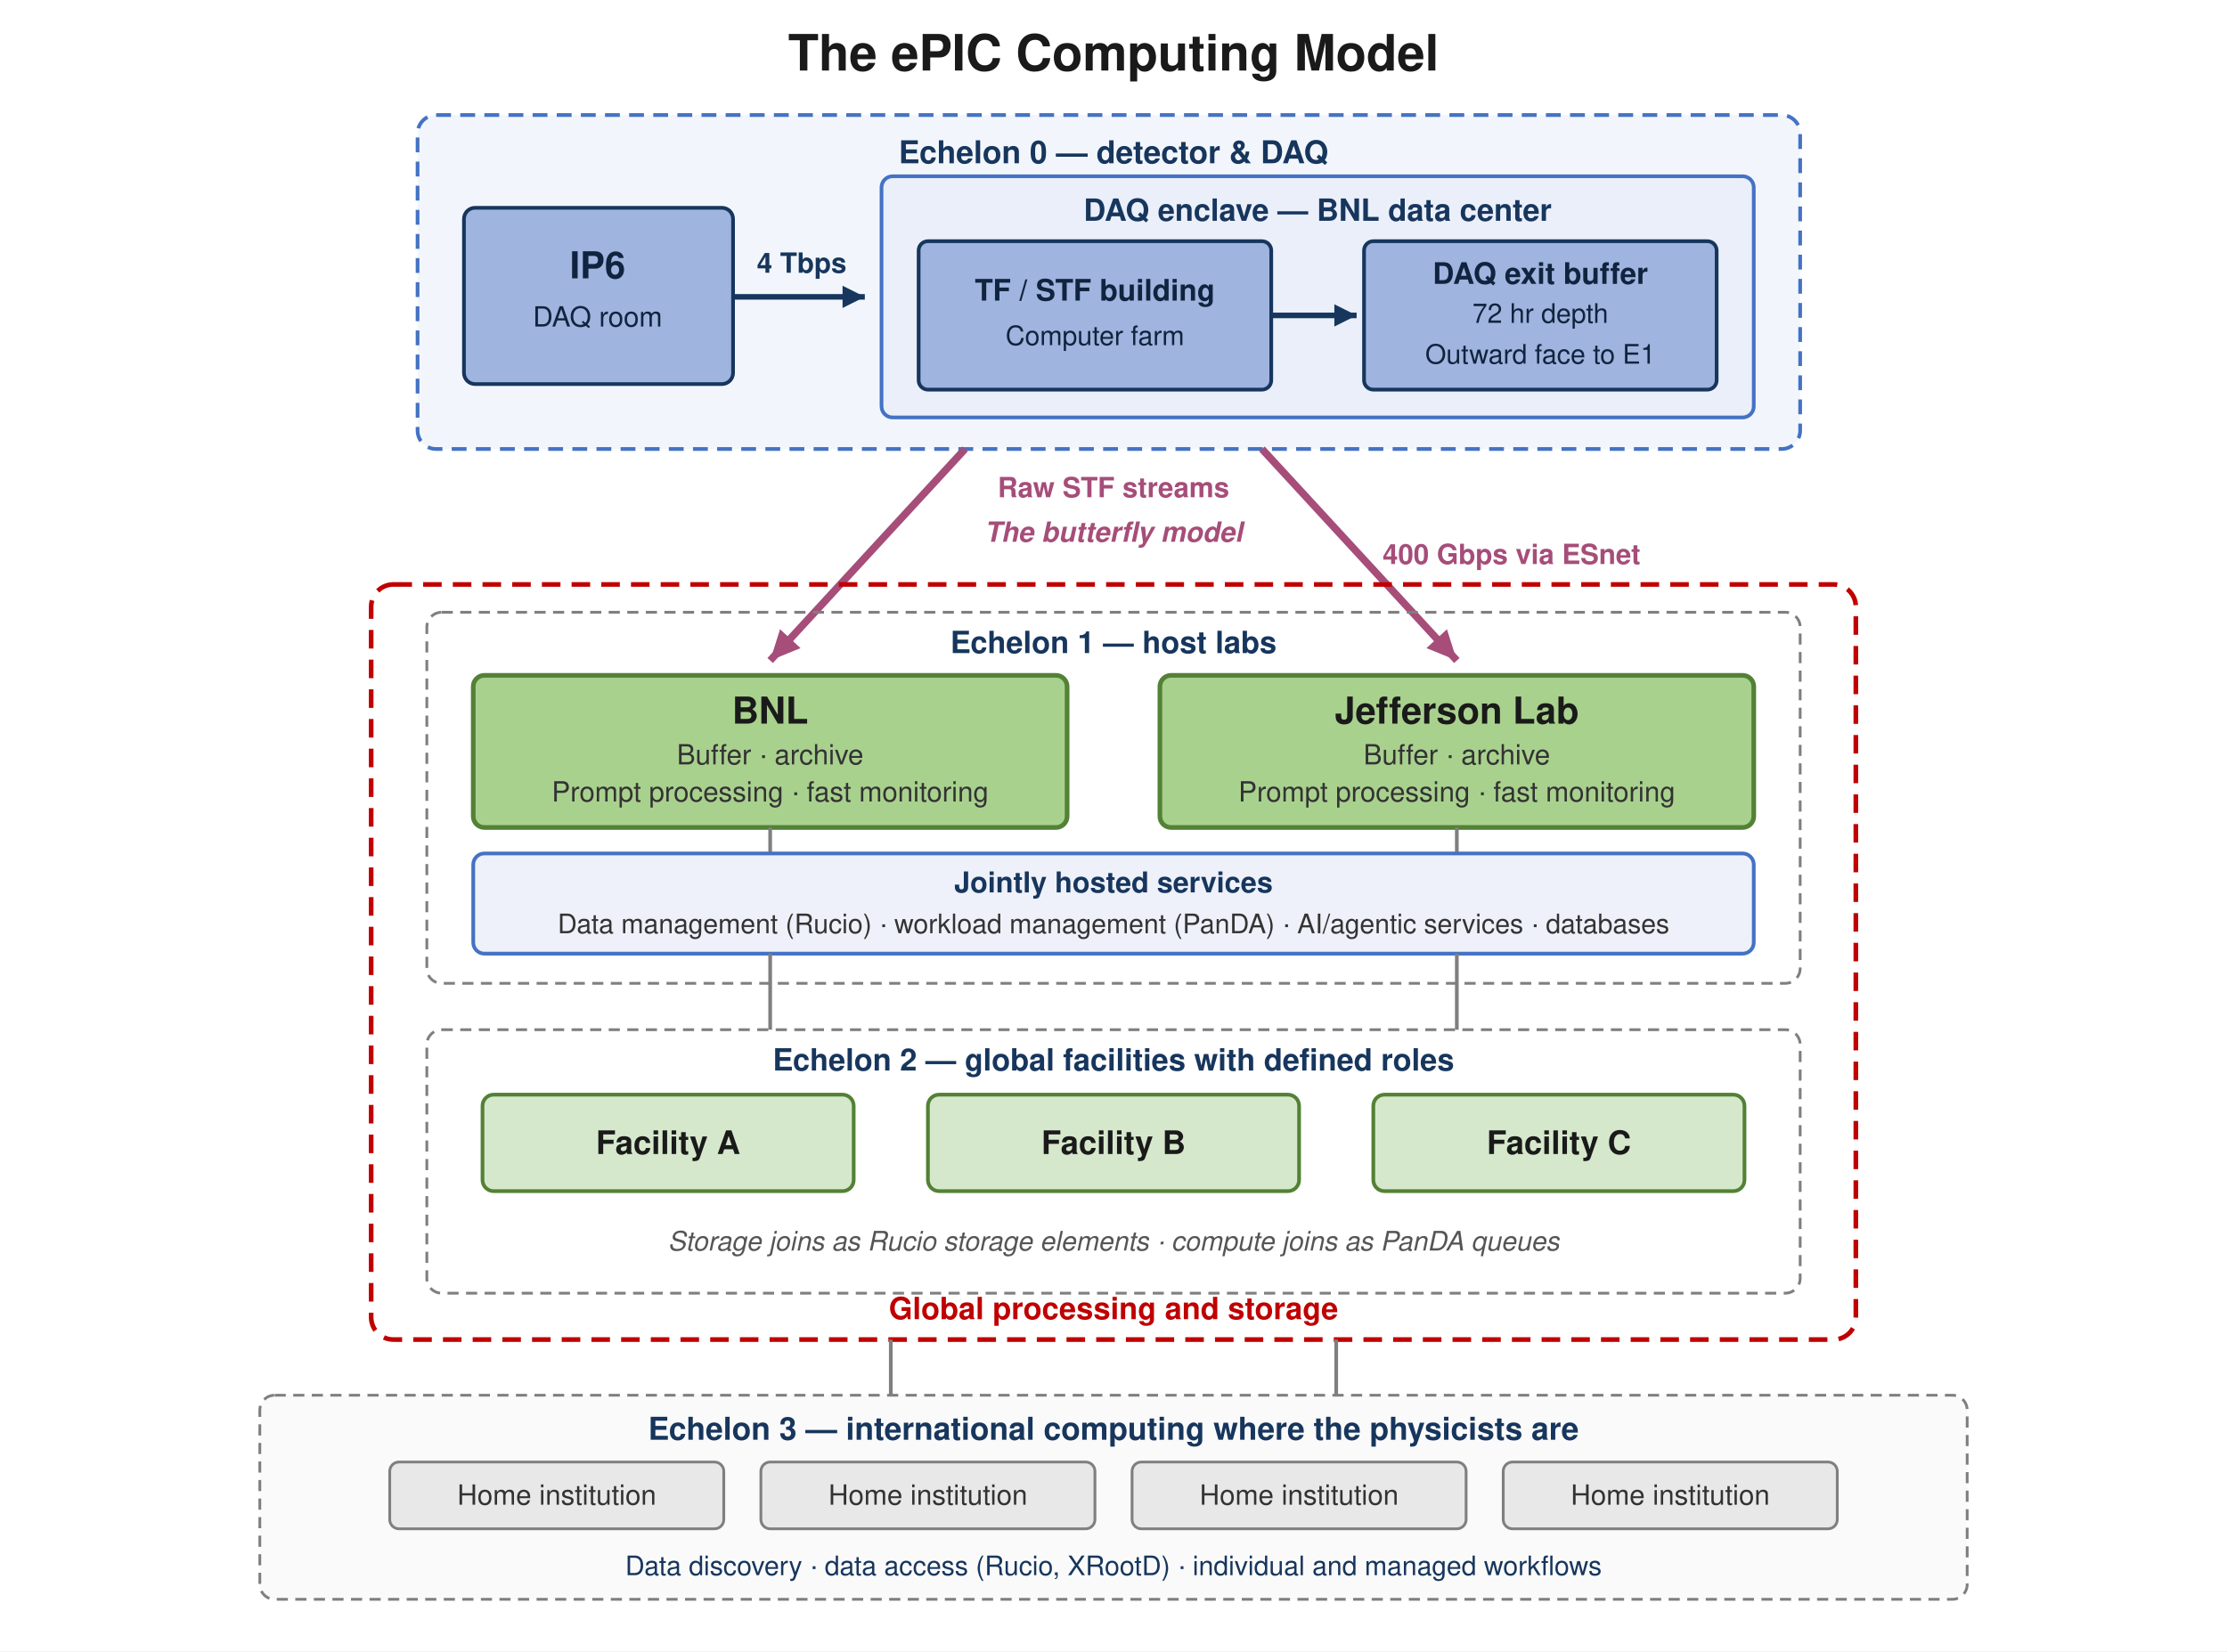
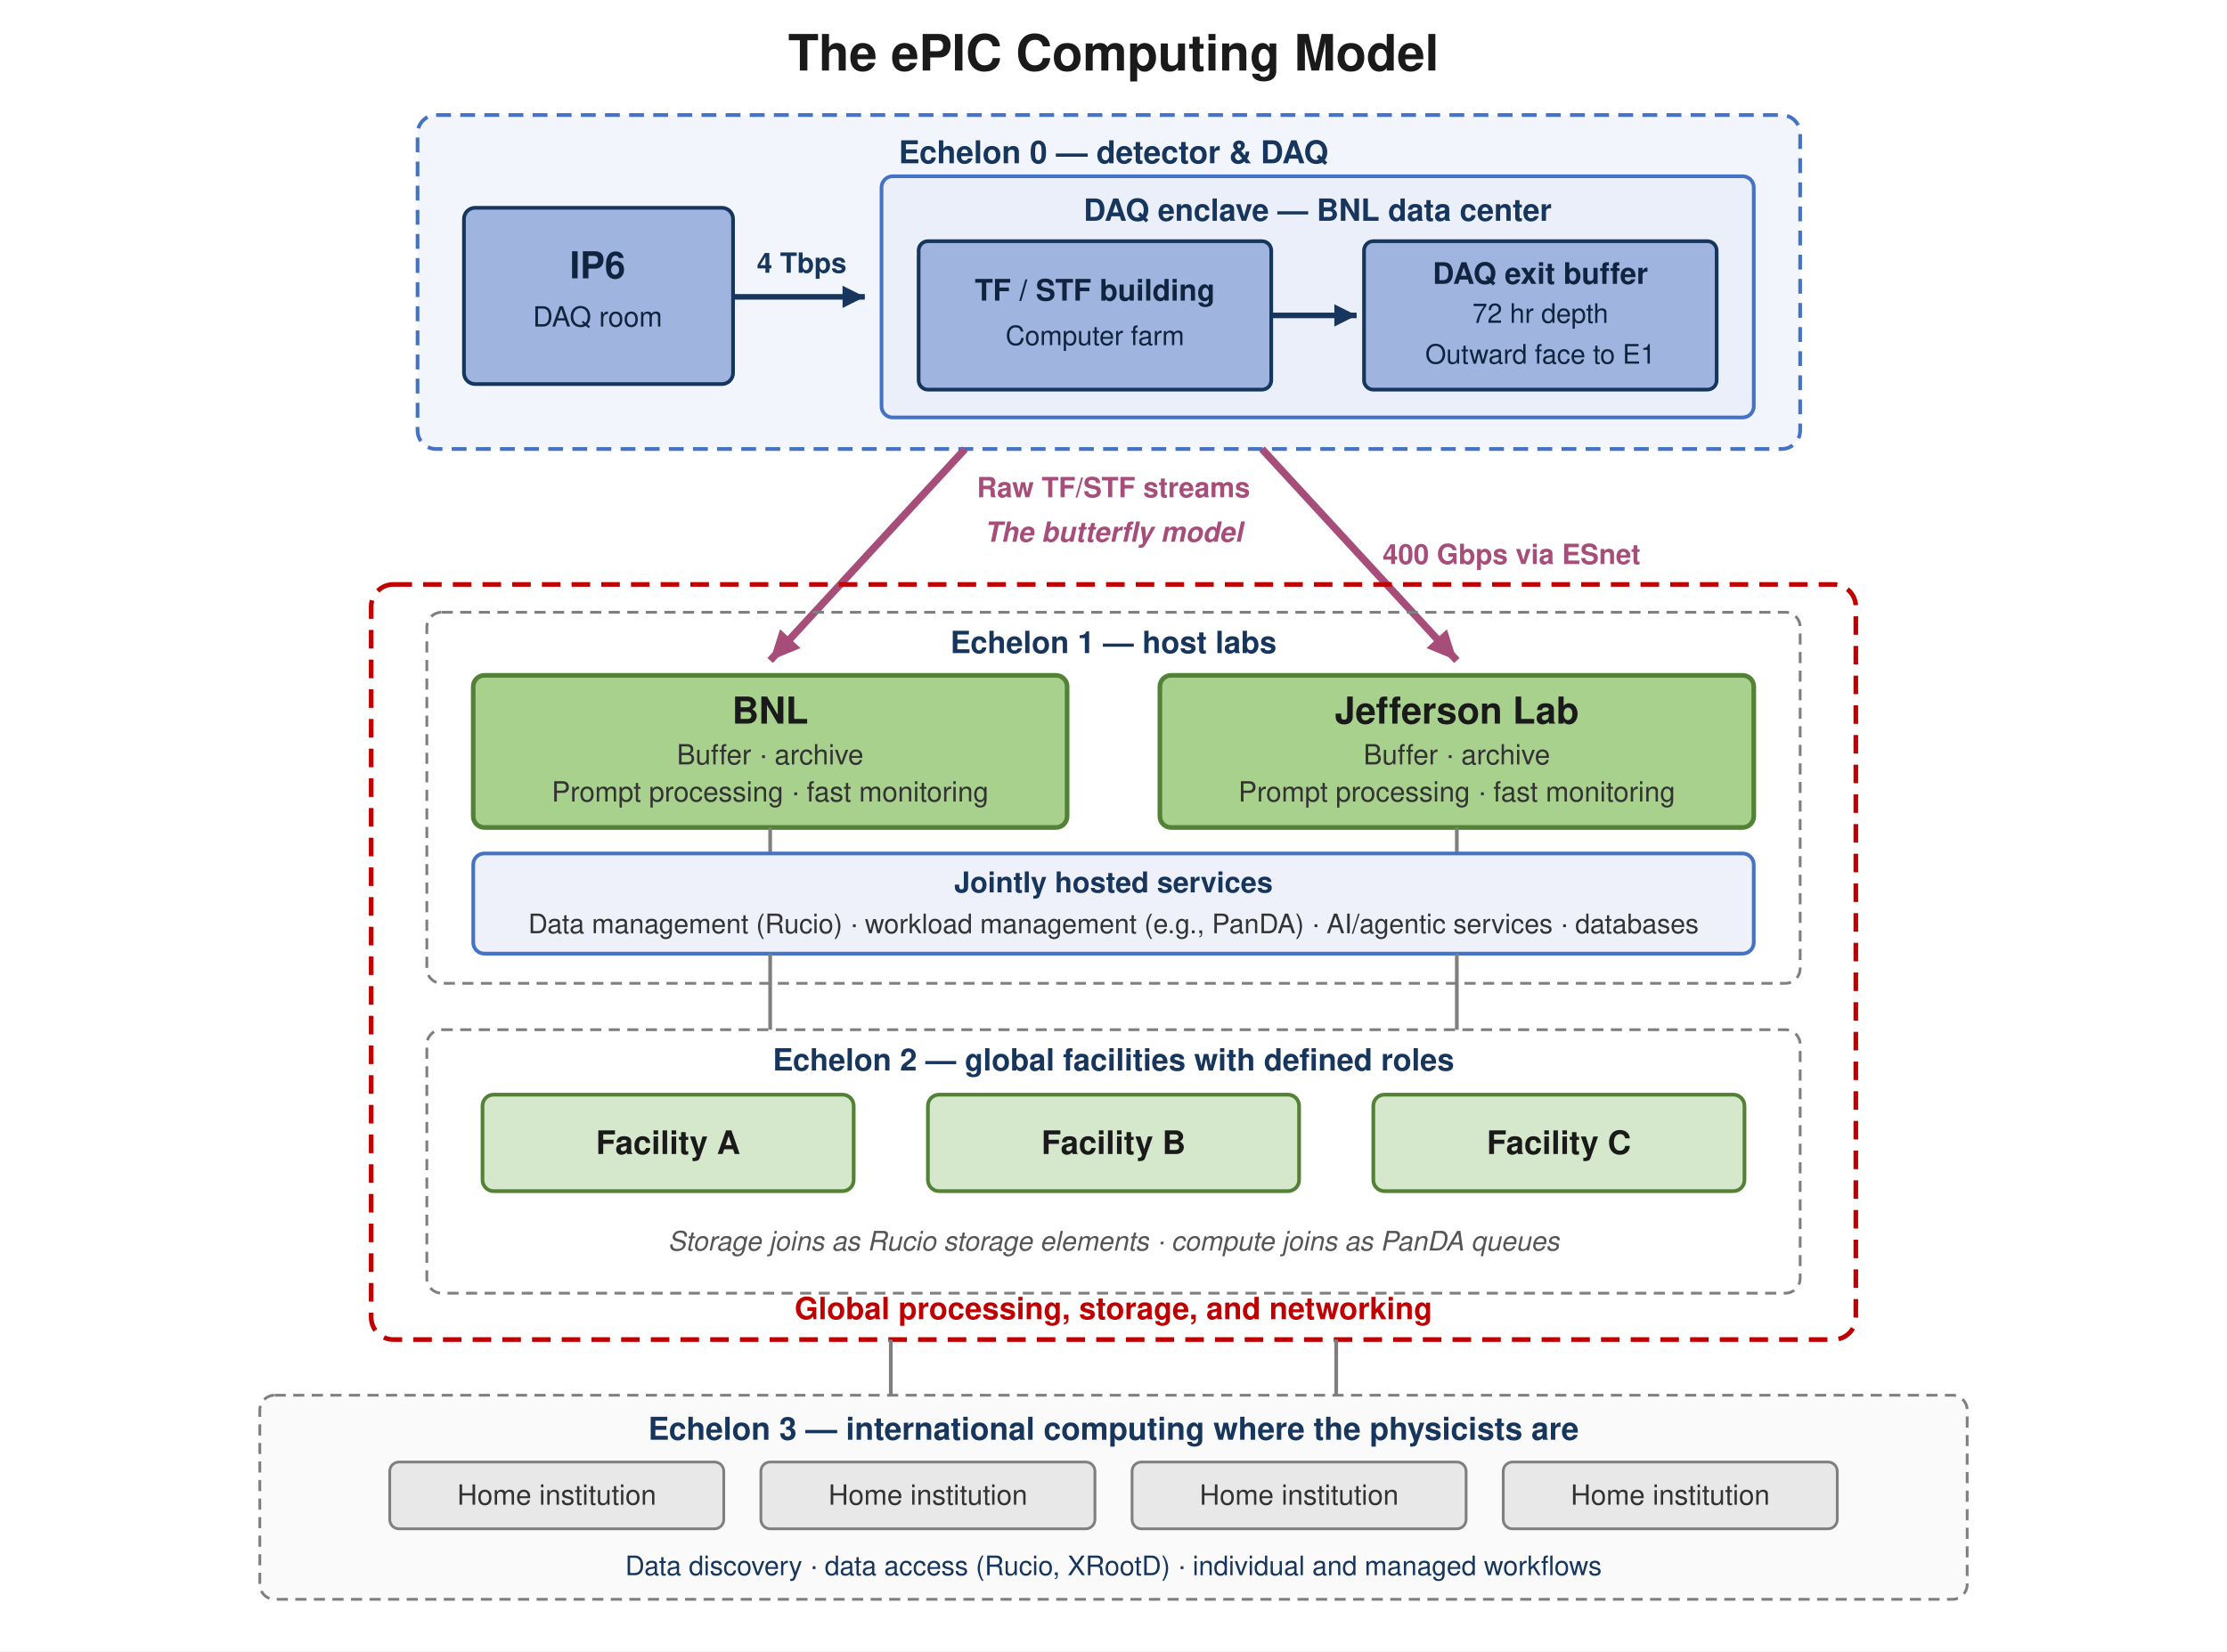
<svg xmlns="http://www.w3.org/2000/svg" viewBox="0 0 1200 890" font-family="Helvetica, Arial, sans-serif">
  <defs>
    <marker id="arrowNavy" markerUnits="userSpaceOnUse" markerWidth="14" markerHeight="12" refX="12" refY="6" orient="auto">
      <path d="M0,0 L12,6 L0,12 z" fill="#17365d" />
    </marker>
    <marker id="arrowStream" markerUnits="userSpaceOnUse" markerWidth="18" markerHeight="15" refX="16" refY="7.5" orient="auto">
      <path d="M0,0 L16,7.5 L0,15 z" fill="#a64d79" />
    </marker>
  </defs>
  <rect x="0" y="0" width="1200" height="890" fill="#ffffff" />
  <text x="600" y="38" text-anchor="middle" font-size="27" font-weight="bold" fill="#1a1a1a">The ePIC Computing Model</text>
  <rect x="225" y="62" width="745" height="180" rx="10" fill="#f2f6fc" stroke="#4472c4" stroke-width="2" stroke-dasharray="8,5" />
  <text x="600" y="88" text-anchor="middle" font-size="17" font-weight="bold" fill="#17365d">Echelon 0 — detector &amp; DAQ</text>
  <rect x="250" y="112" width="145" height="95" rx="6" fill="#9fb4de" stroke="#17365d" stroke-width="2" />
  <text x="322" y="150" text-anchor="middle" font-size="20" font-weight="bold" fill="#10243f">IP6</text>
  <text x="322" y="176" text-anchor="middle" font-size="15" fill="#10243f">DAQ room</text>
  <line x1="395" y1="160" x2="466" y2="160" stroke="#17365d" stroke-width="3" marker-end="url(#arrowNavy)" />
  <text x="432" y="147" text-anchor="middle" font-size="15" font-weight="bold" fill="#17365d">4 Tbps</text>
  <rect x="475" y="95" width="470" height="130" rx="6" fill="#eaeffa" stroke="#4472c4" stroke-width="2" />
  <text x="710" y="119" text-anchor="middle" font-size="16.5" font-weight="bold" fill="#17365d">DAQ enclave — BNL data center</text>
  <rect x="495" y="130" width="190" height="80" rx="5" fill="#9fb4de" stroke="#17365d" stroke-width="2" />
  <text x="590" y="162" text-anchor="middle" font-size="16" font-weight="bold" fill="#10243f">TF / STF building</text>
  <text x="590" y="186" text-anchor="middle" font-size="14.5" fill="#10243f">Computer farm</text>
  <line x1="685" y1="170" x2="731" y2="170" stroke="#17365d" stroke-width="3" marker-end="url(#arrowNavy)" />
  <rect x="735" y="130" width="190" height="80" rx="5" fill="#9fb4de" stroke="#17365d" stroke-width="2" />
  <text x="830" y="153" text-anchor="middle" font-size="16" font-weight="bold" fill="#10243f">DAQ exit buffer</text>
  <text x="830" y="174" text-anchor="middle" font-size="14.5" fill="#10243f">72 hr depth</text>
  <text x="830" y="196" text-anchor="middle" font-size="14.5" fill="#10243f">Outward face to E1</text>
  <line x1="520" y1="242" x2="415" y2="356" stroke="#a64d79" stroke-width="4" marker-end="url(#arrowStream)" />
  <line x1="680" y1="242" x2="785" y2="356" stroke="#a64d79" stroke-width="4" marker-end="url(#arrowStream)" />
-   <text x="600" y="268" text-anchor="middle" font-size="15" font-weight="bold" fill="#a64d79">Raw STF streams</text>
+   <text x="600" y="268" text-anchor="middle" font-size="15" font-weight="bold" fill="#a64d79">Raw TF/STF streams</text>
  <text x="600" y="292" text-anchor="middle" font-size="15" font-weight="bold" font-style="italic" fill="#a64d79">The butterfly model</text>
  <text x="745" y="304" font-size="15" font-weight="bold" fill="#a64d79">400 Gbps via ESnet</text>
  <rect x="200" y="315" width="800" height="407" rx="12" fill="none" stroke="#c00000" stroke-width="2.5" stroke-dasharray="10,6" />
-   <text x="600" y="711" text-anchor="middle" font-size="16.5" font-weight="bold" fill="#c00000">Global processing and storage</text>
+   <text x="600" y="711" text-anchor="middle" font-size="16.5" font-weight="bold" fill="#c00000">Global processing, storage, and networking</text>
  <rect x="230" y="330" width="740" height="200" rx="8" fill="none" stroke="#7f7f7f" stroke-width="1.5" stroke-dasharray="6,4" />
  <text x="600" y="352" text-anchor="middle" font-size="16.5" font-weight="bold" fill="#17365d">Echelon 1 — host labs</text>
  <rect x="255" y="364" width="320" height="82" rx="6" fill="#a9d18e" stroke="#538135" stroke-width="2.5" />
  <text x="415" y="390" text-anchor="middle" font-size="20" font-weight="bold" fill="#1a1a1a">BNL</text>
  <text x="415" y="412" text-anchor="middle" font-size="15" fill="#333333">Buffer · archive</text>
  <text x="415" y="432" text-anchor="middle" font-size="15" fill="#333333">Prompt processing · fast monitoring</text>
  <rect x="625" y="364" width="320" height="82" rx="6" fill="#a9d18e" stroke="#538135" stroke-width="2.5" />
  <text x="785" y="390" text-anchor="middle" font-size="20" font-weight="bold" fill="#1a1a1a">Jefferson Lab</text>
  <text x="785" y="412" text-anchor="middle" font-size="15" fill="#333333">Buffer · archive</text>
  <text x="785" y="432" text-anchor="middle" font-size="15" fill="#333333">Prompt processing · fast monitoring</text>
  <line x1="415" y1="446" x2="415" y2="460" stroke="#7f7f7f" stroke-width="2" />
  <line x1="785" y1="446" x2="785" y2="460" stroke="#7f7f7f" stroke-width="2" />
  <rect x="255" y="460" width="690" height="54" rx="6" fill="#eef1f9" stroke="#4472c4" stroke-width="2" />
  <text x="600" y="481" text-anchor="middle" font-size="15.5" font-weight="bold" fill="#17365d">Jointly hosted services</text>
-   <text x="600" y="503" text-anchor="middle" font-size="14.5" fill="#333333">Data management (Rucio) · workload management (PanDA) · AI/agentic services · databases</text>
+   <text x="600" y="503" text-anchor="middle" font-size="14.5" fill="#333333">Data management (Rucio) · workload management (e.g., PanDA) · AI/agentic services · databases</text>
  <line x1="415" y1="514" x2="415" y2="555" stroke="#7f7f7f" stroke-width="2" />
  <line x1="785" y1="514" x2="785" y2="555" stroke="#7f7f7f" stroke-width="2" />
  <rect x="230" y="555" width="740" height="142" rx="8" fill="none" stroke="#7f7f7f" stroke-width="1.5" stroke-dasharray="6,4" />
  <text x="600" y="577" text-anchor="middle" font-size="16.5" font-weight="bold" fill="#17365d">Echelon 2 — global facilities with defined roles</text>
  <rect x="260" y="590" width="200" height="52" rx="6" fill="#d6e8cc" stroke="#538135" stroke-width="2" />
  <text x="360" y="622" text-anchor="middle" font-size="17.5" font-weight="bold" fill="#1a1a1a">Facility A</text>
  <rect x="500" y="590" width="200" height="52" rx="6" fill="#d6e8cc" stroke="#538135" stroke-width="2" />
  <text x="600" y="622" text-anchor="middle" font-size="17.5" font-weight="bold" fill="#1a1a1a">Facility B</text>
  <rect x="740" y="590" width="200" height="52" rx="6" fill="#d6e8cc" stroke="#538135" stroke-width="2" />
  <text x="840" y="622" text-anchor="middle" font-size="17.5" font-weight="bold" fill="#1a1a1a">Facility C</text>
  <text x="600" y="674" text-anchor="middle" font-size="14.5" font-style="italic" fill="#555555">Storage joins as Rucio storage elements · compute joins as PanDA queues</text>
  <line x1="480" y1="722" x2="480" y2="752" stroke="#7f7f7f" stroke-width="2" />
  <line x1="720" y1="722" x2="720" y2="752" stroke="#7f7f7f" stroke-width="2" />
  <rect x="140" y="752" width="920" height="110" rx="8" fill="#fafafa" stroke="#7f7f7f" stroke-width="1.5" stroke-dasharray="6,4" />
  <text x="600" y="776" text-anchor="middle" font-size="17" font-weight="bold" fill="#17365d">Echelon 3 — international computing where the physicists are</text>
  <rect x="210" y="788" width="180" height="36" rx="5" fill="#e8e8e8" stroke="#7f7f7f" stroke-width="1.5" />
  <text x="300" y="811" text-anchor="middle" font-size="15" fill="#333333">Home institution</text>
  <rect x="410" y="788" width="180" height="36" rx="5" fill="#e8e8e8" stroke="#7f7f7f" stroke-width="1.5" />
  <text x="500" y="811" text-anchor="middle" font-size="15" fill="#333333">Home institution</text>
  <rect x="610" y="788" width="180" height="36" rx="5" fill="#e8e8e8" stroke="#7f7f7f" stroke-width="1.5" />
  <text x="700" y="811" text-anchor="middle" font-size="15" fill="#333333">Home institution</text>
  <rect x="810" y="788" width="180" height="36" rx="5" fill="#e8e8e8" stroke="#7f7f7f" stroke-width="1.5" />
  <text x="900" y="811" text-anchor="middle" font-size="15" fill="#333333">Home institution</text>
  <text x="600" y="849" text-anchor="middle" font-size="14.5" fill="#17365d">Data discovery · data access (Rucio, XRootD) · individual and managed workflows</text>
</svg>
